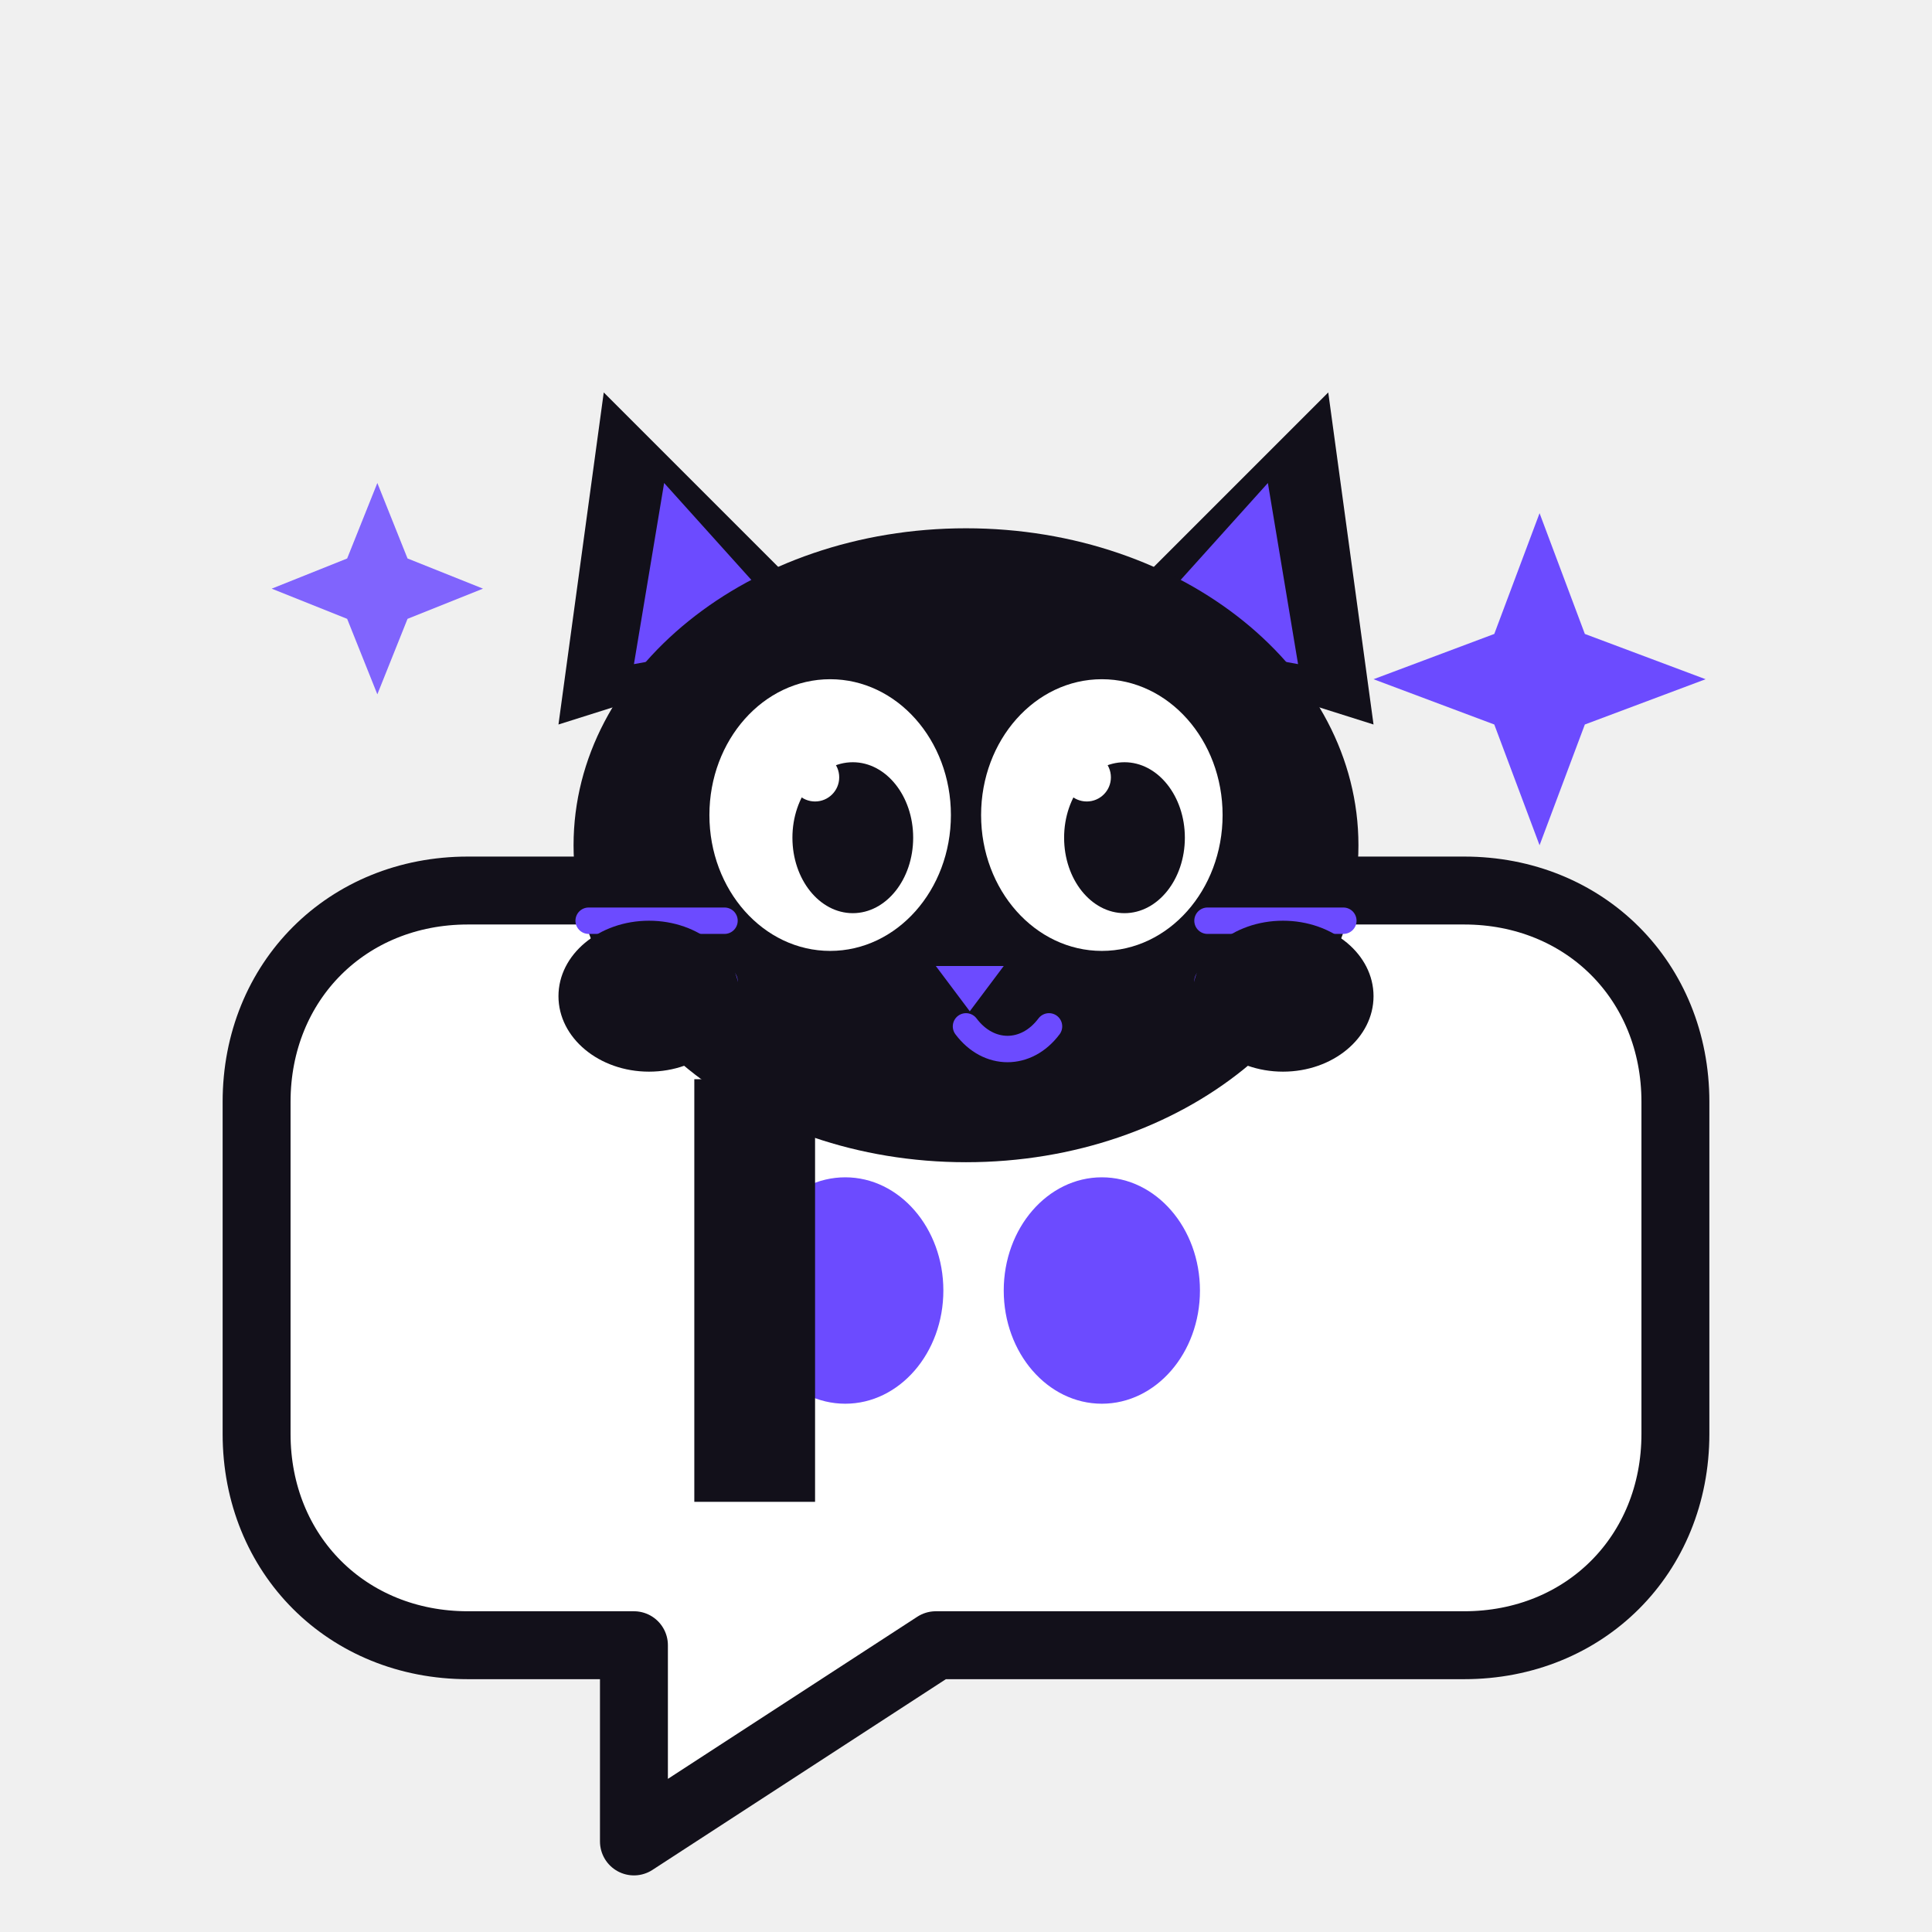
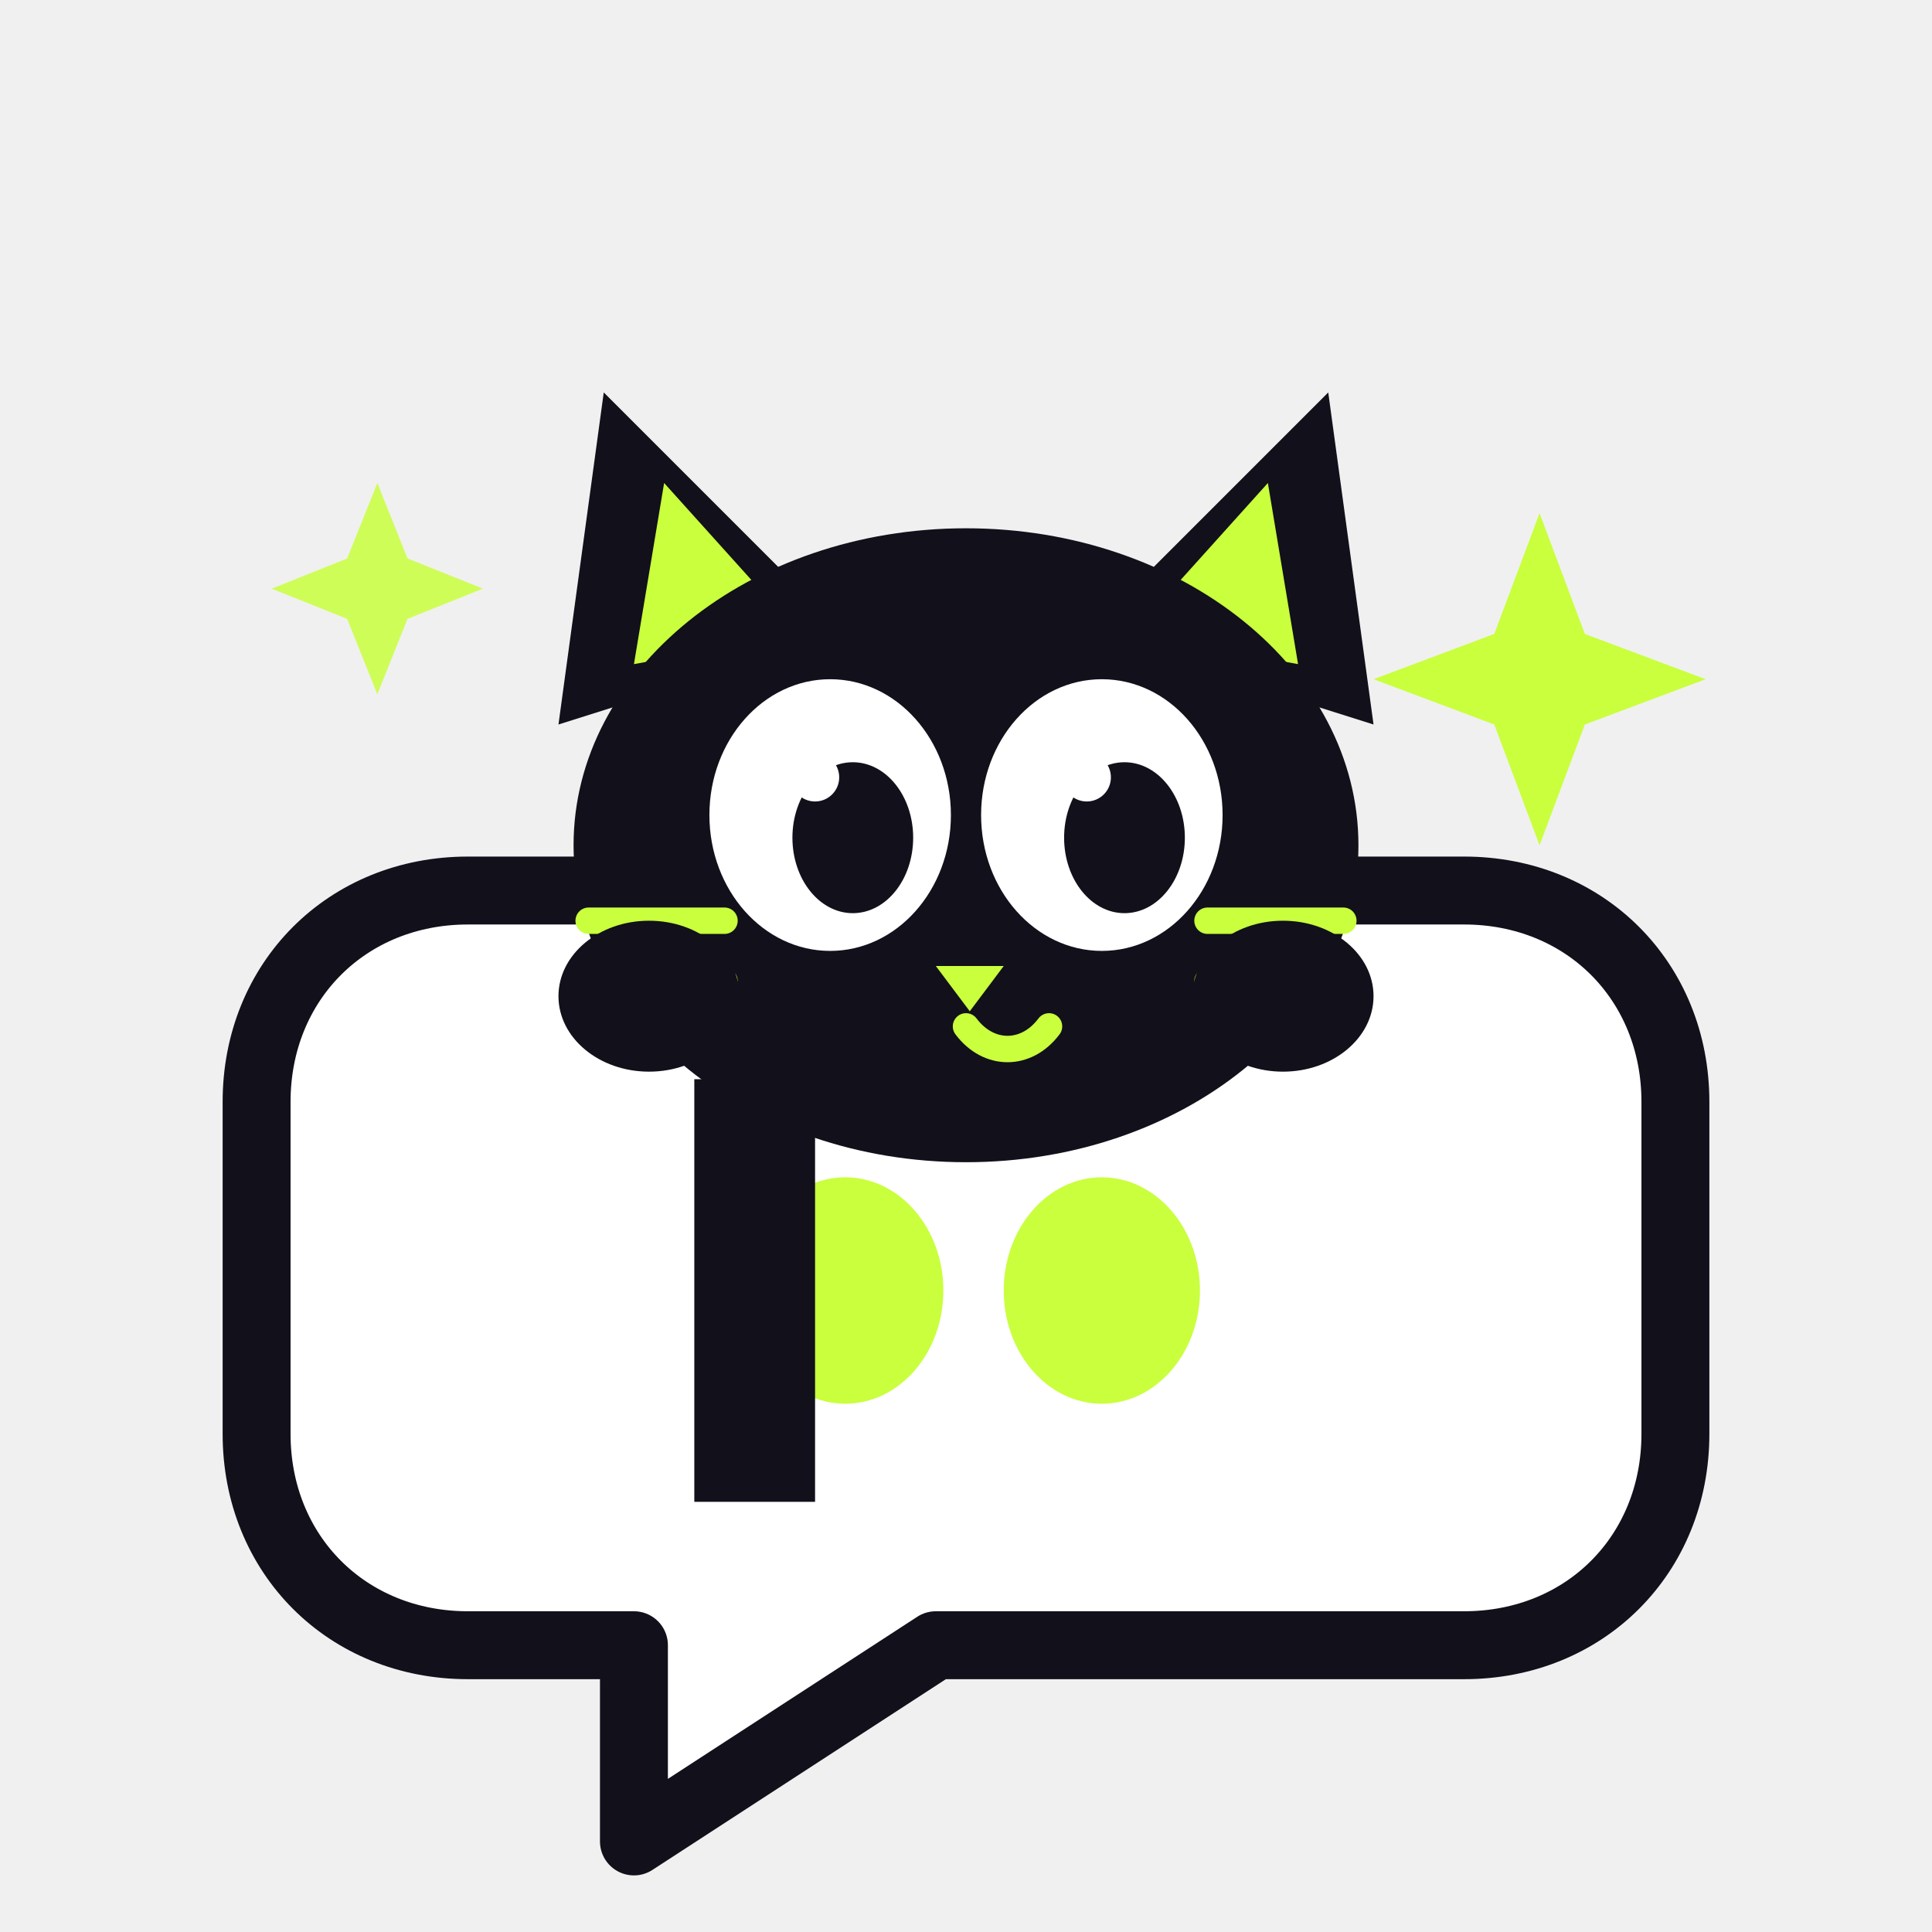
<svg xmlns="http://www.w3.org/2000/svg" viewBox="0 0 256 256" width="256" height="256" role="img" aria-label="RIZZ">
  <path d="M62 118h132c16 0 28 12 28 28v44c0 16-12 28-28 28H124l-40 26v-26H62c-16 0-28-12-28-28v-44c0-16 12-28 28-28z" fill="#FFFFFF" />
  <path d="M62 118h132c16 0 28 12 28 28v44c0 16-12 28-28 28H124l-40 26v-26H62c-16 0-28-12-28-28v-44c0-16 12-28 28-28z" fill="none" stroke="#12101A" stroke-width="9" stroke-linejoin="round" />
-   <ellipse cx="112" cy="171" rx="13" ry="15" fill="#6C4BFF" />
-   <ellipse cx="146" cy="171" rx="13" ry="15" fill="#6C4BFF" />
+   <ellipse cx="112" cy="171" rx="13" ry="15" fill="#C9FF3D" />
+   <ellipse cx="146" cy="171" rx="13" ry="15" fill="#C9FF3D" />
  <path d="M92 143h16v56H92z" fill="#12101A" />
  <path d="M74 96 L80 52 L112 84 Z" fill="#12101A" />
  <path d="M182 96 L176 52 L144 84 Z" fill="#12101A" />
-   <path d="M84 88 L88 64 L106 84 Z" fill="#6C4BFF" />
-   <path d="M172 88 L168 64 L150 84 Z" fill="#6C4BFF" />
+   <path d="M84 88 L88 64 L106 84 Z" fill="#C9FF3D" />
+   <path d="M172 88 L168 64 L150 84 Z" fill="#C9FF3D" />
  <ellipse cx="128" cy="112" rx="52" ry="42" fill="#12101A" />
  <ellipse cx="110" cy="108" rx="16" ry="18" fill="#FFFFFF" />
  <ellipse cx="146" cy="108" rx="16" ry="18" fill="#FFFFFF" />
  <ellipse cx="113" cy="111" rx="8" ry="10" fill="#12101A" />
  <ellipse cx="149" cy="111" rx="8" ry="10" fill="#12101A" />
  <circle cx="108" cy="103" r="3.2" fill="#FFFFFF" />
  <circle cx="144" cy="103" r="3.2" fill="#FFFFFF" />
-   <path d="M124 128h9l-4.5 6z" fill="#6C4BFF" />
-   <path d="M128 136c3 4 8 4 11 0" stroke="#6C4BFF" stroke-width="3.5" fill="none" stroke-linecap="round" />
-   <path d="M96 122h-18M96 130l-16 5M160 122h18M160 130l16 5" stroke="#6C4BFF" stroke-width="3.5" stroke-linecap="round" />
+   <path d="M124 128h9l-4.5 6z" fill="#C9FF3D" />
+   <path d="M128 136c3 4 8 4 11 0" stroke="#C9FF3D" stroke-width="3.5" fill="none" stroke-linecap="round" />
+   <path d="M96 122h-18M96 130l-16 5M160 122h18M160 130l16 5" stroke="#C9FF3D" stroke-width="3.5" stroke-linecap="round" />
  <ellipse cx="86" cy="132" rx="12" ry="10" fill="#12101A" />
  <ellipse cx="170" cy="132" rx="12" ry="10" fill="#12101A" />
-   <path d="M198 84l6-16 6 16 16 6-16 6-6 16-6-16-16-6z" fill="#6C4BFF" />
-   <path d="M46 74l4-10 4 10 10 4-10 4-4 10-4-10-10-4z" fill="#6C4BFF" opacity="0.85" />
+   <path d="M198 84l6-16 6 16 16 6-16 6-6 16-6-16-16-6z" fill="#C9FF3D" />
+   <path d="M46 74l4-10 4 10 10 4-10 4-4 10-4-10-10-4z" fill="#C9FF3D" opacity="0.85" />
</svg>
